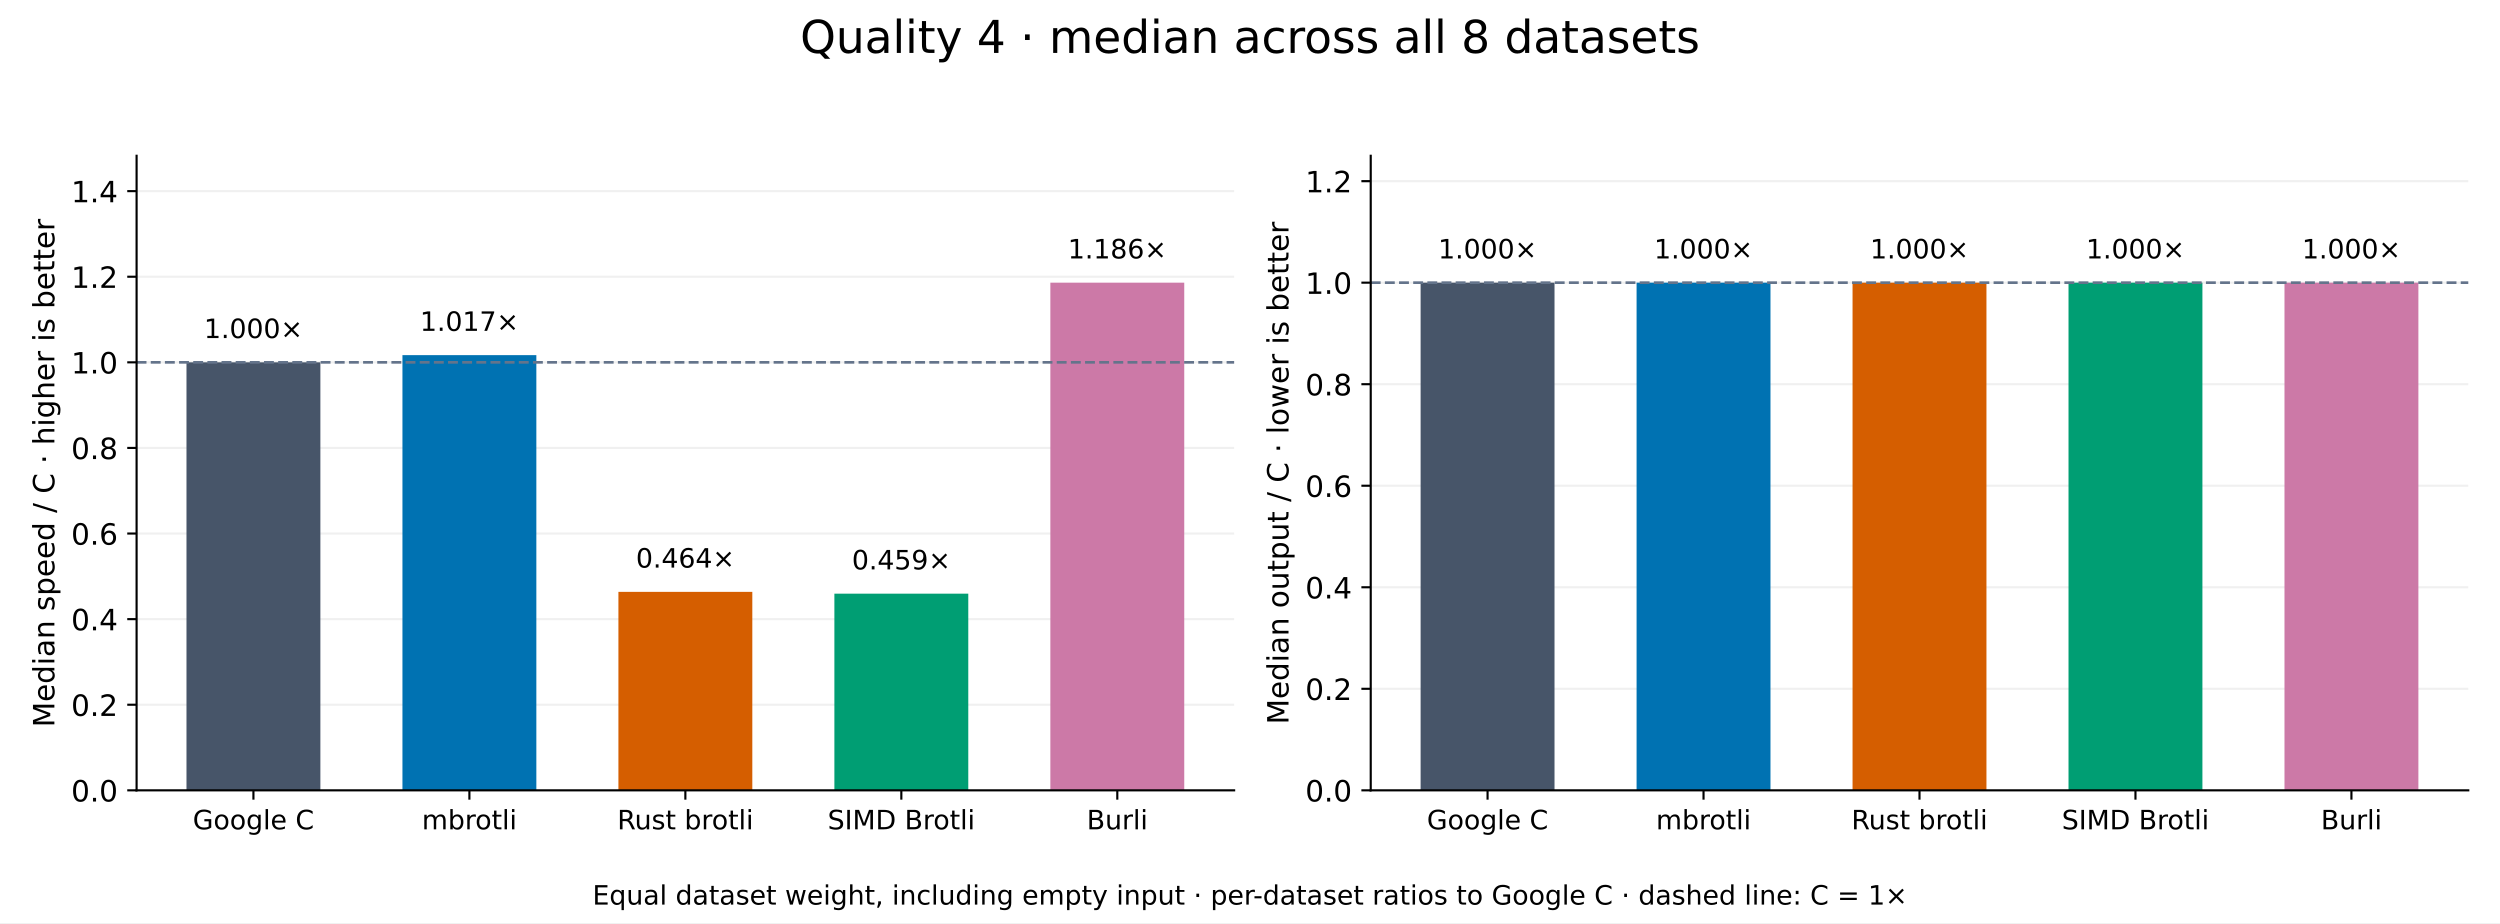
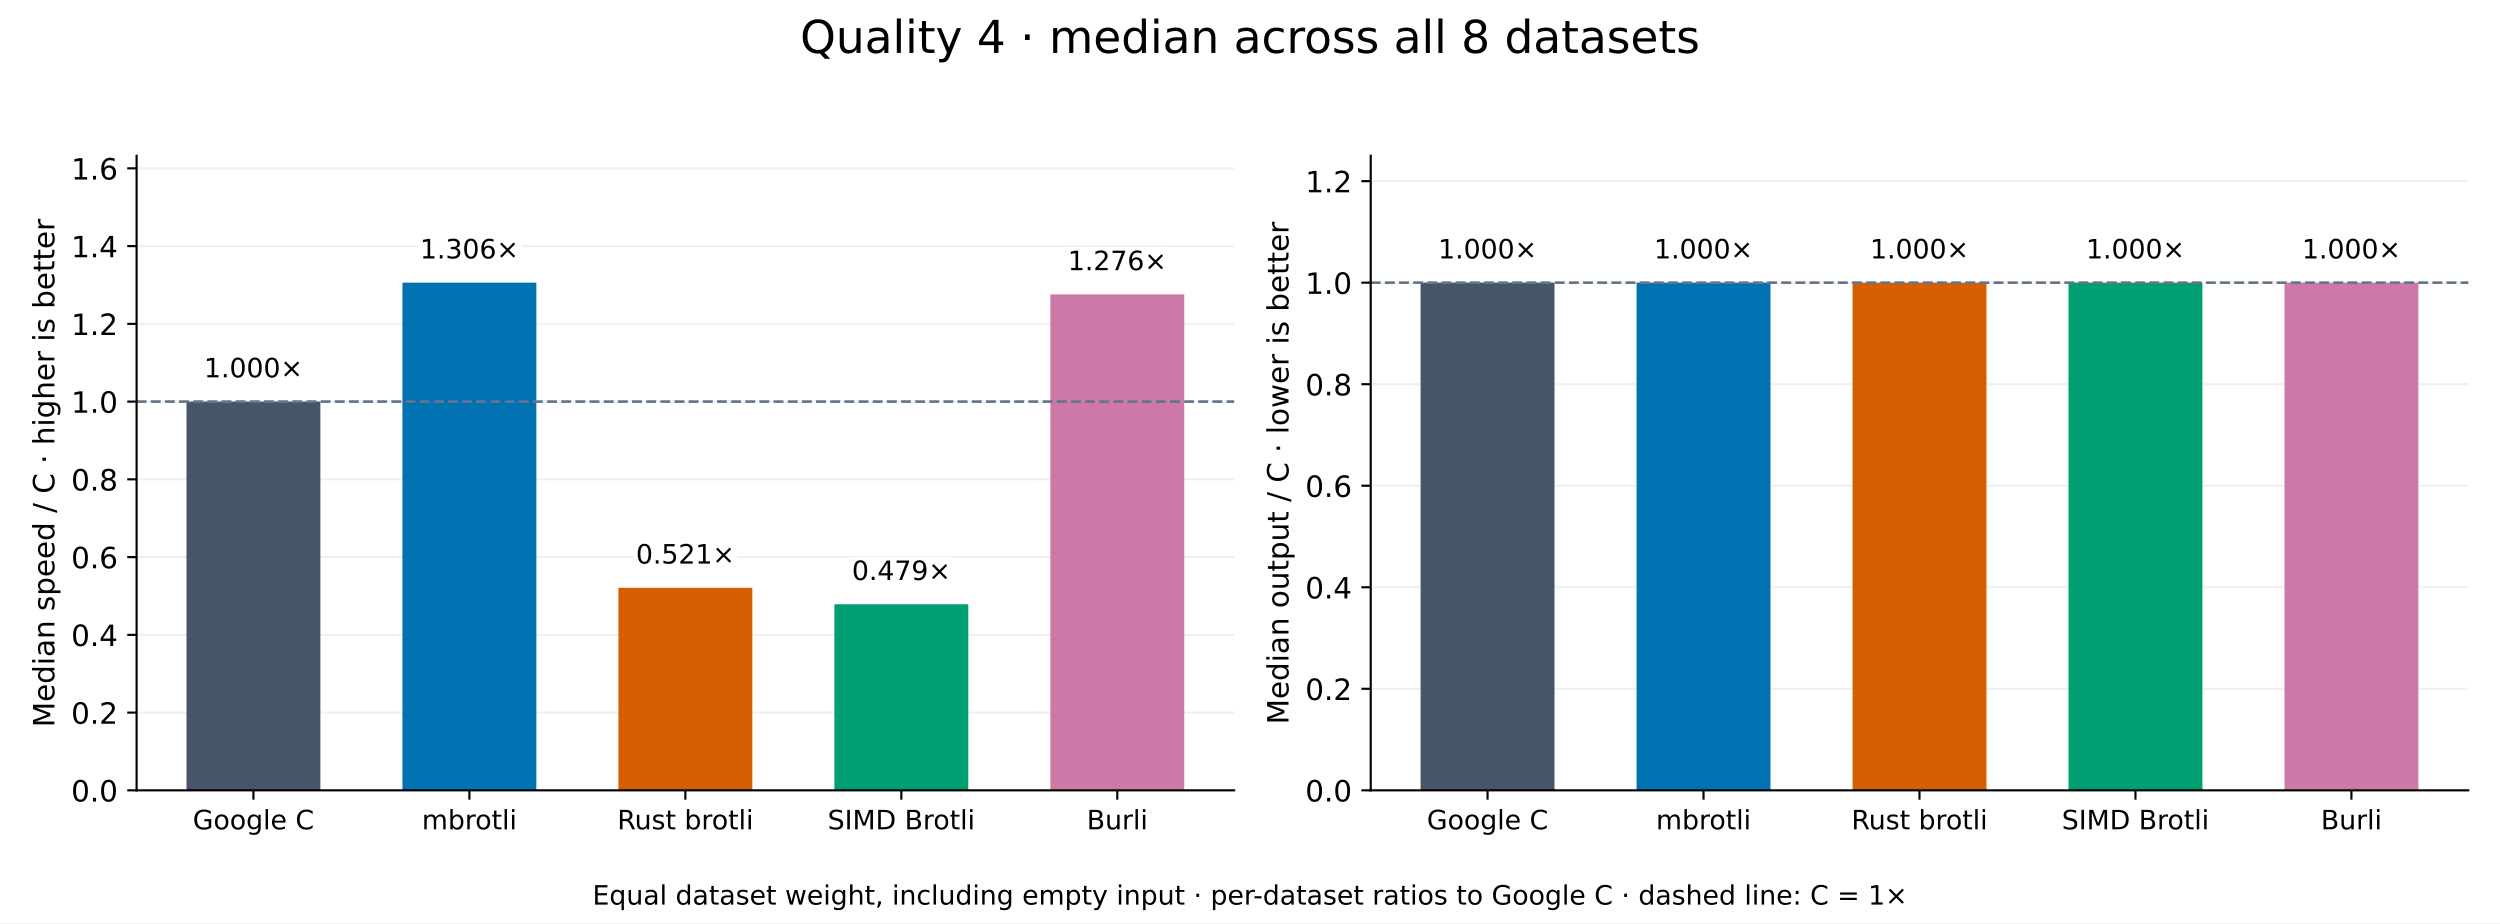
<svg xmlns="http://www.w3.org/2000/svg" xmlns:xlink="http://www.w3.org/1999/xlink" width="936pt" height="345.6pt" viewBox="0 0 936 345.6" version="1.1">
  <defs>
    <style type="text/css">*{stroke-linejoin: round; stroke-linecap: butt}</style>
  </defs>
  <g id="figure_1">
    <g id="patch_1">
      <path d="M 0 345.6 L 936 345.6 L 936 0 L 0 0 z " style="fill: #ffffff" />
    </g>
    <g id="axes_1">
      <g id="patch_2">
        <path d="M 51.14 295.904 L 462.06 295.904 L 462.06 58.32 L 51.14 58.32 z " style="fill: #ffffff" />
      </g>
      <g id="matplotlib.axis_1">
        <g id="xtick_1">
          <g id="line2d_1">
            <defs>
              <path id="m98f23d96c9" d="M 0 0 L 0 3.5 " style="stroke: #000000; stroke-width: 0.8" />
            </defs>
            <g>
              <use xlink:href="#m98f23d96c9" x="94.884" y="295.904" style="stroke: #000000; stroke-width: 0.8" />
            </g>
          </g>
          <g id="text_1">
            <text style="font-size: 10px; font-family: 'DejaVu Sans', 'Bitstream Vera Sans', 'Computer Modern Sans Serif', 'Lucida Grande', 'Verdana', 'Geneva', 'Lucid', 'Arial', 'Helvetica', 'Avant Garde', sans-serif; text-anchor: middle" x="94.884" y="310.502" transform="rotate(-0 94.88414 310.5024)">Google C</text>
          </g>
        </g>
        <g id="xtick_2">
          <g id="line2d_2">
            <g>
              <use xlink:href="#m98f23d96c9" x="175.742" y="295.904" style="stroke: #000000; stroke-width: 0.8" />
            </g>
          </g>
          <g id="text_2">
            <text style="font-size: 10px; font-family: 'DejaVu Sans', 'Bitstream Vera Sans', 'Computer Modern Sans Serif', 'Lucida Grande', 'Verdana', 'Geneva', 'Lucid', 'Arial', 'Helvetica', 'Avant Garde', sans-serif; text-anchor: middle" x="175.742" y="310.502" transform="rotate(-0 175.7421 310.5024)">mbrotli</text>
          </g>
        </g>
        <g id="xtick_3">
          <g id="line2d_3">
            <g>
              <use xlink:href="#m98f23d96c9" x="256.6" y="295.904" style="stroke: #000000; stroke-width: 0.8" />
            </g>
          </g>
          <g id="text_3">
            <text style="font-size: 10px; font-family: 'DejaVu Sans', 'Bitstream Vera Sans', 'Computer Modern Sans Serif', 'Lucida Grande', 'Verdana', 'Geneva', 'Lucid', 'Arial', 'Helvetica', 'Avant Garde', sans-serif; text-anchor: middle" x="256.6" y="310.502" transform="rotate(-0 256.6 310.5024)">Rust brotli</text>
          </g>
        </g>
        <g id="xtick_4">
          <g id="line2d_4">
            <g>
              <use xlink:href="#m98f23d96c9" x="337.458" y="295.904" style="stroke: #000000; stroke-width: 0.8" />
            </g>
          </g>
          <g id="text_4">
            <text style="font-size: 10px; font-family: 'DejaVu Sans', 'Bitstream Vera Sans', 'Computer Modern Sans Serif', 'Lucida Grande', 'Verdana', 'Geneva', 'Lucid', 'Arial', 'Helvetica', 'Avant Garde', sans-serif; text-anchor: middle" x="337.458" y="310.502" transform="rotate(-0 337.4579 310.5024)">SIMD Brotli</text>
          </g>
        </g>
        <g id="xtick_5">
          <g id="line2d_5">
            <g>
              <use xlink:href="#m98f23d96c9" x="418.316" y="295.904" style="stroke: #000000; stroke-width: 0.8" />
            </g>
          </g>
          <g id="text_5">
            <text style="font-size: 10px; font-family: 'DejaVu Sans', 'Bitstream Vera Sans', 'Computer Modern Sans Serif', 'Lucida Grande', 'Verdana', 'Geneva', 'Lucid', 'Arial', 'Helvetica', 'Avant Garde', sans-serif; text-anchor: middle" x="418.316" y="310.502" transform="rotate(-0 418.3159 310.5024)">Burli</text>
          </g>
        </g>
      </g>
      <g id="matplotlib.axis_2">
        <g id="ytick_1">
          <g id="line2d_6">
            <path d="M 51.14 295.904 L 462.06 295.904 " clip-path="url(#p202fe9cc14)" style="fill: none; stroke: #b0b0b0; stroke-opacity: 0.18; stroke-width: 0.8; stroke-linecap: square" />
          </g>
          <g id="line2d_7">
            <defs>
              <path id="m8744dde736" d="M 0 0 L -3.5 0 " style="stroke: #000000; stroke-width: 0.8" />
            </defs>
            <g>
              <use xlink:href="#m8744dde736" x="51.14" y="295.904" style="stroke: #000000; stroke-width: 0.8" />
            </g>
          </g>
          <g id="text_6">
            <text style="font-size: 11px; font-family: 'DejaVu Sans', 'Bitstream Vera Sans', 'Computer Modern Sans Serif', 'Lucida Grande', 'Verdana', 'Geneva', 'Lucid', 'Arial', 'Helvetica', 'Avant Garde', sans-serif; text-anchor: end" x="44.14" y="300.083" transform="rotate(-0 44.14 300.0831)">0.0</text>
          </g>
        </g>
        <g id="ytick_2">
          <g id="line2d_8">
-             <path d="M 51.14 263.855 L 462.06 263.855 " clip-path="url(#p202fe9cc14)" style="fill: none; stroke: #b0b0b0; stroke-opacity: 0.18; stroke-width: 0.8; stroke-linecap: square" />
+             <path d="M 51.14 266.795 L 462.06 266.795 " clip-path="url(#p202fe9cc14)" style="fill: none; stroke: #b0b0b0; stroke-opacity: 0.18; stroke-width: 0.8; stroke-linecap: square" />
          </g>
          <g id="line2d_9">
            <g>
-               <use xlink:href="#m8744dde736" x="51.14" y="263.855" style="stroke: #000000; stroke-width: 0.8" />
+               <use xlink:href="#m8744dde736" x="51.14" y="266.795" style="stroke: #000000; stroke-width: 0.8" />
            </g>
          </g>
          <g id="text_7">
-             <text style="font-size: 11px; font-family: 'DejaVu Sans', 'Bitstream Vera Sans', 'Computer Modern Sans Serif', 'Lucida Grande', 'Verdana', 'Geneva', 'Lucid', 'Arial', 'Helvetica', 'Avant Garde', sans-serif; text-anchor: end" x="44.14" y="268.034" transform="rotate(-0 44.14 268.0338)">0.2</text>
+             <text style="font-size: 11px; font-family: 'DejaVu Sans', 'Bitstream Vera Sans', 'Computer Modern Sans Serif', 'Lucida Grande', 'Verdana', 'Geneva', 'Lucid', 'Arial', 'Helvetica', 'Avant Garde', sans-serif; text-anchor: end" x="44.14" y="270.974" transform="rotate(-0 44.14 270.974)">0.2</text>
          </g>
        </g>
        <g id="ytick_3">
          <g id="line2d_10">
-             <path d="M 51.14 231.805 L 462.06 231.805 " clip-path="url(#p202fe9cc14)" style="fill: none; stroke: #b0b0b0; stroke-opacity: 0.18; stroke-width: 0.8; stroke-linecap: square" />
+             <path d="M 51.14 237.686 L 462.06 237.686 " clip-path="url(#p202fe9cc14)" style="fill: none; stroke: #b0b0b0; stroke-opacity: 0.18; stroke-width: 0.8; stroke-linecap: square" />
          </g>
          <g id="line2d_11">
            <g>
-               <use xlink:href="#m8744dde736" x="51.14" y="231.805" style="stroke: #000000; stroke-width: 0.8" />
+               <use xlink:href="#m8744dde736" x="51.14" y="237.686" style="stroke: #000000; stroke-width: 0.8" />
            </g>
          </g>
          <g id="text_8">
-             <text style="font-size: 11px; font-family: 'DejaVu Sans', 'Bitstream Vera Sans', 'Computer Modern Sans Serif', 'Lucida Grande', 'Verdana', 'Geneva', 'Lucid', 'Arial', 'Helvetica', 'Avant Garde', sans-serif; text-anchor: end" x="44.14" y="235.984" transform="rotate(-0 44.14 235.9844)">0.4</text>
+             <text style="font-size: 11px; font-family: 'DejaVu Sans', 'Bitstream Vera Sans', 'Computer Modern Sans Serif', 'Lucida Grande', 'Verdana', 'Geneva', 'Lucid', 'Arial', 'Helvetica', 'Avant Garde', sans-serif; text-anchor: end" x="44.14" y="241.865" transform="rotate(-0 44.14 241.8649)">0.4</text>
          </g>
        </g>
        <g id="ytick_4">
          <g id="line2d_12">
-             <path d="M 51.14 199.756 L 462.06 199.756 " clip-path="url(#p202fe9cc14)" style="fill: none; stroke: #b0b0b0; stroke-opacity: 0.18; stroke-width: 0.8; stroke-linecap: square" />
+             <path d="M 51.14 208.577 L 462.06 208.577 " clip-path="url(#p202fe9cc14)" style="fill: none; stroke: #b0b0b0; stroke-opacity: 0.18; stroke-width: 0.8; stroke-linecap: square" />
          </g>
          <g id="line2d_13">
            <g>
-               <use xlink:href="#m8744dde736" x="51.14" y="199.756" style="stroke: #000000; stroke-width: 0.8" />
+               <use xlink:href="#m8744dde736" x="51.14" y="208.577" style="stroke: #000000; stroke-width: 0.8" />
            </g>
          </g>
          <g id="text_9">
-             <text style="font-size: 11px; font-family: 'DejaVu Sans', 'Bitstream Vera Sans', 'Computer Modern Sans Serif', 'Lucida Grande', 'Verdana', 'Geneva', 'Lucid', 'Arial', 'Helvetica', 'Avant Garde', sans-serif; text-anchor: end" x="44.14" y="203.935" transform="rotate(-0 44.14 203.935)">0.6</text>
+             <text style="font-size: 11px; font-family: 'DejaVu Sans', 'Bitstream Vera Sans', 'Computer Modern Sans Serif', 'Lucida Grande', 'Verdana', 'Geneva', 'Lucid', 'Arial', 'Helvetica', 'Avant Garde', sans-serif; text-anchor: end" x="44.14" y="212.756" transform="rotate(-0 44.14 212.7557)">0.6</text>
          </g>
        </g>
        <g id="ytick_5">
          <g id="line2d_14">
-             <path d="M 51.14 167.706 L 462.06 167.706 " clip-path="url(#p202fe9cc14)" style="fill: none; stroke: #b0b0b0; stroke-opacity: 0.18; stroke-width: 0.8; stroke-linecap: square" />
+             <path d="M 51.14 179.467 L 462.06 179.467 " clip-path="url(#p202fe9cc14)" style="fill: none; stroke: #b0b0b0; stroke-opacity: 0.18; stroke-width: 0.8; stroke-linecap: square" />
          </g>
          <g id="line2d_15">
            <g>
-               <use xlink:href="#m8744dde736" x="51.14" y="167.706" style="stroke: #000000; stroke-width: 0.8" />
+               <use xlink:href="#m8744dde736" x="51.14" y="179.467" style="stroke: #000000; stroke-width: 0.8" />
            </g>
          </g>
          <g id="text_10">
-             <text style="font-size: 11px; font-family: 'DejaVu Sans', 'Bitstream Vera Sans', 'Computer Modern Sans Serif', 'Lucida Grande', 'Verdana', 'Geneva', 'Lucid', 'Arial', 'Helvetica', 'Avant Garde', sans-serif; text-anchor: end" x="44.14" y="171.886" transform="rotate(-0 44.14 171.8856)">0.8</text>
+             <text style="font-size: 11px; font-family: 'DejaVu Sans', 'Bitstream Vera Sans', 'Computer Modern Sans Serif', 'Lucida Grande', 'Verdana', 'Geneva', 'Lucid', 'Arial', 'Helvetica', 'Avant Garde', sans-serif; text-anchor: end" x="44.14" y="183.647" transform="rotate(-0 44.14 183.6466)">0.8</text>
          </g>
        </g>
        <g id="ytick_6">
          <g id="line2d_16">
-             <path d="M 51.14 135.657 L 462.06 135.657 " clip-path="url(#p202fe9cc14)" style="fill: none; stroke: #b0b0b0; stroke-opacity: 0.18; stroke-width: 0.8; stroke-linecap: square" />
+             <path d="M 51.14 150.358 L 462.06 150.358 " clip-path="url(#p202fe9cc14)" style="fill: none; stroke: #b0b0b0; stroke-opacity: 0.18; stroke-width: 0.8; stroke-linecap: square" />
          </g>
          <g id="line2d_17">
            <g>
-               <use xlink:href="#m8744dde736" x="51.14" y="135.657" style="stroke: #000000; stroke-width: 0.8" />
+               <use xlink:href="#m8744dde736" x="51.14" y="150.358" style="stroke: #000000; stroke-width: 0.8" />
            </g>
          </g>
          <g id="text_11">
-             <text style="font-size: 11px; font-family: 'DejaVu Sans', 'Bitstream Vera Sans', 'Computer Modern Sans Serif', 'Lucida Grande', 'Verdana', 'Geneva', 'Lucid', 'Arial', 'Helvetica', 'Avant Garde', sans-serif; text-anchor: end" x="44.14" y="139.836" transform="rotate(-0 44.14 139.8363)">1.0</text>
+             <text style="font-size: 11px; font-family: 'DejaVu Sans', 'Bitstream Vera Sans', 'Computer Modern Sans Serif', 'Lucida Grande', 'Verdana', 'Geneva', 'Lucid', 'Arial', 'Helvetica', 'Avant Garde', sans-serif; text-anchor: end" x="44.14" y="154.537" transform="rotate(-0 44.14 154.5374)">1.0</text>
          </g>
        </g>
        <g id="ytick_7">
          <g id="line2d_18">
-             <path d="M 51.14 103.608 L 462.06 103.608 " clip-path="url(#p202fe9cc14)" style="fill: none; stroke: #b0b0b0; stroke-opacity: 0.18; stroke-width: 0.8; stroke-linecap: square" />
+             <path d="M 51.14 121.249 L 462.06 121.249 " clip-path="url(#p202fe9cc14)" style="fill: none; stroke: #b0b0b0; stroke-opacity: 0.18; stroke-width: 0.8; stroke-linecap: square" />
          </g>
          <g id="line2d_19">
            <g>
-               <use xlink:href="#m8744dde736" x="51.14" y="103.608" style="stroke: #000000; stroke-width: 0.8" />
+               <use xlink:href="#m8744dde736" x="51.14" y="121.249" style="stroke: #000000; stroke-width: 0.8" />
            </g>
          </g>
          <g id="text_12">
-             <text style="font-size: 11px; font-family: 'DejaVu Sans', 'Bitstream Vera Sans', 'Computer Modern Sans Serif', 'Lucida Grande', 'Verdana', 'Geneva', 'Lucid', 'Arial', 'Helvetica', 'Avant Garde', sans-serif; text-anchor: end" x="44.14" y="107.787" transform="rotate(-0 44.14 107.7869)">1.2</text>
+             <text style="font-size: 11px; font-family: 'DejaVu Sans', 'Bitstream Vera Sans', 'Computer Modern Sans Serif', 'Lucida Grande', 'Verdana', 'Geneva', 'Lucid', 'Arial', 'Helvetica', 'Avant Garde', sans-serif; text-anchor: end" x="44.14" y="125.428" transform="rotate(-0 44.14 125.4283)">1.2</text>
          </g>
        </g>
        <g id="ytick_8">
          <g id="line2d_20">
-             <path d="M 51.14 71.558 L 462.06 71.558 " clip-path="url(#p202fe9cc14)" style="fill: none; stroke: #b0b0b0; stroke-opacity: 0.18; stroke-width: 0.8; stroke-linecap: square" />
+             <path d="M 51.14 92.14 L 462.06 92.14 " clip-path="url(#p202fe9cc14)" style="fill: none; stroke: #b0b0b0; stroke-opacity: 0.18; stroke-width: 0.8; stroke-linecap: square" />
          </g>
          <g id="line2d_21">
            <g>
-               <use xlink:href="#m8744dde736" x="51.14" y="71.558" style="stroke: #000000; stroke-width: 0.8" />
+               <use xlink:href="#m8744dde736" x="51.14" y="92.14" style="stroke: #000000; stroke-width: 0.8" />
            </g>
          </g>
          <g id="text_13">
-             <text style="font-size: 11px; font-family: 'DejaVu Sans', 'Bitstream Vera Sans', 'Computer Modern Sans Serif', 'Lucida Grande', 'Verdana', 'Geneva', 'Lucid', 'Arial', 'Helvetica', 'Avant Garde', sans-serif; text-anchor: end" x="44.14" y="75.737" transform="rotate(-0 44.14 75.7375)">1.4</text>
-           </g>
-         </g>
-         <g id="text_14">
+             <text style="font-size: 11px; font-family: 'DejaVu Sans', 'Bitstream Vera Sans', 'Computer Modern Sans Serif', 'Lucida Grande', 'Verdana', 'Geneva', 'Lucid', 'Arial', 'Helvetica', 'Avant Garde', sans-serif; text-anchor: end" x="44.14" y="96.319" transform="rotate(-0 44.14 96.31913)">1.4</text>
+           </g>
+         </g>
+         <g id="ytick_9">
+           <g id="line2d_22">
+             <path d="M 51.14 63.031 L 462.06 63.031 " clip-path="url(#p202fe9cc14)" style="fill: none; stroke: #b0b0b0; stroke-opacity: 0.18; stroke-width: 0.8; stroke-linecap: square" />
+           </g>
+           <g id="line2d_23">
+             <g>
+               <use xlink:href="#m8744dde736" x="51.14" y="63.031" style="stroke: #000000; stroke-width: 0.8" />
+             </g>
+           </g>
+           <g id="text_14">
+             <text style="font-size: 11px; font-family: 'DejaVu Sans', 'Bitstream Vera Sans', 'Computer Modern Sans Serif', 'Lucida Grande', 'Verdana', 'Geneva', 'Lucid', 'Arial', 'Helvetica', 'Avant Garde', sans-serif; text-anchor: end" x="44.14" y="67.21" transform="rotate(-0 44.14 67.20999)">1.6</text>
+           </g>
+         </g>
+         <g id="text_15">
          <text style="font-size: 11px; font-family: 'DejaVu Sans', 'Bitstream Vera Sans', 'Computer Modern Sans Serif', 'Lucida Grande', 'Verdana', 'Geneva', 'Lucid', 'Arial', 'Helvetica', 'Avant Garde', sans-serif; text-anchor: middle" x="20.359" y="177.112" transform="rotate(-90 20.35891 177.112)">Median speed / C · higher is better</text>
        </g>
      </g>
      <g id="patch_3">
-         <path d="M 69.818 295.904 L 119.95 295.904 L 119.95 135.657 L 69.818 135.657 z " clip-path="url(#p202fe9cc14)" style="fill: #475569" />
+         <path d="M 69.818 295.904 L 119.95 295.904 L 119.95 150.358 L 69.818 150.358 z " clip-path="url(#p202fe9cc14)" style="fill: #475569" />
      </g>
      <g id="patch_4">
-         <path d="M 150.676 295.904 L 200.808 295.904 L 200.808 132.966 L 150.676 132.966 z " clip-path="url(#p202fe9cc14)" style="fill: #0072b2" />
+         <path d="M 150.676 295.904 L 200.808 295.904 L 200.808 105.837 L 150.676 105.837 z " clip-path="url(#p202fe9cc14)" style="fill: #0072b2" />
      </g>
      <g id="patch_5">
-         <path d="M 231.534 295.904 L 281.666 295.904 L 281.666 221.596 L 231.534 221.596 z " clip-path="url(#p202fe9cc14)" style="fill: #d55e00" />
+         <path d="M 231.534 295.904 L 281.666 295.904 L 281.666 220.081 L 231.534 220.081 z " clip-path="url(#p202fe9cc14)" style="fill: #d55e00" />
      </g>
      <g id="patch_6">
-         <path d="M 312.392 295.904 L 362.524 295.904 L 362.524 222.274 L 312.392 222.274 z " clip-path="url(#p202fe9cc14)" style="fill: #009e73" />
+         <path d="M 312.392 295.904 L 362.524 295.904 L 362.524 226.243 L 312.392 226.243 z " clip-path="url(#p202fe9cc14)" style="fill: #009e73" />
      </g>
      <g id="patch_7">
-         <path d="M 393.25 295.904 L 443.382 295.904 L 443.382 105.837 L 393.25 105.837 z " clip-path="url(#p202fe9cc14)" style="fill: #cc79a7" />
-       </g>
-       <g id="line2d_22">
-         <path d="M 51.14 135.657 L 462.06 135.657 " clip-path="url(#p202fe9cc14)" style="fill: none; stroke-dasharray: 3.7,1.6; stroke-dashoffset: 0; stroke: #64748b" />
+         <path d="M 393.25 295.904 L 443.382 295.904 L 443.382 110.232 L 393.25 110.232 z " clip-path="url(#p202fe9cc14)" style="fill: #cc79a7" />
+       </g>
+       <g id="line2d_24">
+         <path d="M 51.14 150.358 L 462.06 150.358 " clip-path="url(#p202fe9cc14)" style="fill: none; stroke-dasharray: 3.7,1.6; stroke-dashoffset: 0; stroke: #64748b" />
      </g>
      <g id="patch_8">
        <path d="M 51.14 295.904 L 51.14 58.32 " style="fill: none; stroke: #000000; stroke-width: 0.8; stroke-linejoin: miter; stroke-linecap: square" />
      </g>
      <g id="patch_9">
        <path d="M 51.14 295.904 L 462.06 295.904 " style="fill: none; stroke: #000000; stroke-width: 0.8; stroke-linejoin: miter; stroke-linecap: square" />
      </g>
-       <g id="text_15">
+       <g id="text_16">
        <g id="patch_10">
-           <path d="M 75.38 129.657 L 114.388 129.657 L 114.388 117.979 L 75.38 117.979 z " style="fill: #ffffff; opacity: 0.9" />
-         </g>
-         <text style="font-size: 10px; font-family: 'DejaVu Sans', 'Bitstream Vera Sans', 'Computer Modern Sans Serif', 'Lucida Grande', 'Verdana', 'Geneva', 'Lucid', 'Arial', 'Helvetica', 'Avant Garde', sans-serif; text-anchor: middle" x="94.884" y="126.577" transform="rotate(-0 94.88414 126.5774)">1.000×</text>
-       </g>
-       <g id="text_16">
+           <path d="M 75.38 144.358 L 114.388 144.358 L 114.388 132.68 L 75.38 132.68 z " style="fill: #ffffff; opacity: 0.9" />
+         </g>
+         <text style="font-size: 10px; font-family: 'DejaVu Sans', 'Bitstream Vera Sans', 'Computer Modern Sans Serif', 'Lucida Grande', 'Verdana', 'Geneva', 'Lucid', 'Arial', 'Helvetica', 'Avant Garde', sans-serif; text-anchor: middle" x="94.884" y="141.279" transform="rotate(-0 94.88414 141.2786)">1.000×</text>
+       </g>
+       <g id="text_17">
        <g id="patch_11">
-           <path d="M 156.238 126.966 L 195.246 126.966 L 195.246 115.287 L 156.238 115.287 z " style="fill: #ffffff; opacity: 0.9" />
-         </g>
-         <text style="font-size: 10px; font-family: 'DejaVu Sans', 'Bitstream Vera Sans', 'Computer Modern Sans Serif', 'Lucida Grande', 'Verdana', 'Geneva', 'Lucid', 'Arial', 'Helvetica', 'Avant Garde', sans-serif; text-anchor: middle" x="175.742" y="123.886" transform="rotate(-0 175.7421 123.8859)">1.017×</text>
-       </g>
-       <g id="text_17">
+           <path d="M 156.238 99.837 L 195.246 99.837 L 195.246 88.159 L 156.238 88.159 z " style="fill: #ffffff; opacity: 0.9" />
+         </g>
+         <text style="font-size: 10px; font-family: 'DejaVu Sans', 'Bitstream Vera Sans', 'Computer Modern Sans Serif', 'Lucida Grande', 'Verdana', 'Geneva', 'Lucid', 'Arial', 'Helvetica', 'Avant Garde', sans-serif; text-anchor: middle" x="175.742" y="96.757" transform="rotate(-0 175.7421 96.75711)">1.306×</text>
+       </g>
+       <g id="text_18">
        <g id="patch_12">
-           <path d="M 237.096 215.596 L 276.104 215.596 L 276.104 203.917 L 237.096 203.917 z " style="fill: #ffffff; opacity: 0.9" />
-         </g>
-         <text style="font-size: 10px; font-family: 'DejaVu Sans', 'Bitstream Vera Sans', 'Computer Modern Sans Serif', 'Lucida Grande', 'Verdana', 'Geneva', 'Lucid', 'Arial', 'Helvetica', 'Avant Garde', sans-serif; text-anchor: middle" x="256.6" y="212.516" transform="rotate(-0 256.6 212.5158)">0.464×</text>
-       </g>
-       <g id="text_18">
+           <path d="M 237.096 214.081 L 276.104 214.081 L 276.104 202.402 L 237.096 202.402 z " style="fill: #ffffff; opacity: 0.9" />
+         </g>
+         <text style="font-size: 10px; font-family: 'DejaVu Sans', 'Bitstream Vera Sans', 'Computer Modern Sans Serif', 'Lucida Grande', 'Verdana', 'Geneva', 'Lucid', 'Arial', 'Helvetica', 'Avant Garde', sans-serif; text-anchor: middle" x="256.6" y="211.001" transform="rotate(-0 256.6 211.0008)">0.521×</text>
+       </g>
+       <g id="text_19">
        <g id="patch_13">
-           <path d="M 317.954 216.274 L 356.962 216.274 L 356.962 204.596 L 317.954 204.596 z " style="fill: #ffffff; opacity: 0.9" />
-         </g>
-         <text style="font-size: 10px; font-family: 'DejaVu Sans', 'Bitstream Vera Sans', 'Computer Modern Sans Serif', 'Lucida Grande', 'Verdana', 'Geneva', 'Lucid', 'Arial', 'Helvetica', 'Avant Garde', sans-serif; text-anchor: middle" x="337.458" y="213.194" transform="rotate(-0 337.4579 213.1942)">0.459×</text>
-       </g>
-       <g id="text_19">
+           <path d="M 317.954 220.243 L 356.962 220.243 L 356.962 208.565 L 317.954 208.565 z " style="fill: #ffffff; opacity: 0.9" />
+         </g>
+         <text style="font-size: 10px; font-family: 'DejaVu Sans', 'Bitstream Vera Sans', 'Computer Modern Sans Serif', 'Lucida Grande', 'Verdana', 'Geneva', 'Lucid', 'Arial', 'Helvetica', 'Avant Garde', sans-serif; text-anchor: middle" x="337.458" y="217.163" transform="rotate(-0 337.4579 217.163)">0.479×</text>
+       </g>
+       <g id="text_20">
        <g id="patch_14">
-           <path d="M 398.812 99.837 L 437.82 99.837 L 437.82 88.159 L 398.812 88.159 z " style="fill: #ffffff; opacity: 0.9" />
-         </g>
-         <text style="font-size: 10px; font-family: 'DejaVu Sans', 'Bitstream Vera Sans', 'Computer Modern Sans Serif', 'Lucida Grande', 'Verdana', 'Geneva', 'Lucid', 'Arial', 'Helvetica', 'Avant Garde', sans-serif; text-anchor: middle" x="418.316" y="96.757" transform="rotate(-0 418.3159 96.75711)">1.186×</text>
+           <path d="M 398.812 104.232 L 437.82 104.232 L 437.82 92.554 L 398.812 92.554 z " style="fill: #ffffff; opacity: 0.9" />
+         </g>
+         <text style="font-size: 10px; font-family: 'DejaVu Sans', 'Bitstream Vera Sans', 'Computer Modern Sans Serif', 'Lucida Grande', 'Verdana', 'Geneva', 'Lucid', 'Arial', 'Helvetica', 'Avant Garde', sans-serif; text-anchor: middle" x="418.316" y="101.152" transform="rotate(-0 418.3159 101.152)">1.276×</text>
      </g>
    </g>
    <g id="axes_2">
      <g id="patch_15">
        <path d="M 513.2 295.904 L 924.12 295.904 L 924.12 58.32 L 513.2 58.32 z " style="fill: #ffffff" />
      </g>
      <g id="matplotlib.axis_3">
        <g id="xtick_6">
-           <g id="line2d_23">
+           <g id="line2d_25">
            <g>
              <use xlink:href="#m98f23d96c9" x="556.944" y="295.904" style="stroke: #000000; stroke-width: 0.8" />
            </g>
          </g>
-           <g id="text_20">
+           <g id="text_21">
            <text style="font-size: 10px; font-family: 'DejaVu Sans', 'Bitstream Vera Sans', 'Computer Modern Sans Serif', 'Lucida Grande', 'Verdana', 'Geneva', 'Lucid', 'Arial', 'Helvetica', 'Avant Garde', sans-serif; text-anchor: middle" x="556.944" y="310.502" transform="rotate(-0 556.9441 310.5024)">Google C</text>
          </g>
        </g>
        <g id="xtick_7">
-           <g id="line2d_24">
+           <g id="line2d_26">
            <g>
              <use xlink:href="#m98f23d96c9" x="637.802" y="295.904" style="stroke: #000000; stroke-width: 0.8" />
            </g>
          </g>
-           <g id="text_21">
+           <g id="text_22">
            <text style="font-size: 10px; font-family: 'DejaVu Sans', 'Bitstream Vera Sans', 'Computer Modern Sans Serif', 'Lucida Grande', 'Verdana', 'Geneva', 'Lucid', 'Arial', 'Helvetica', 'Avant Garde', sans-serif; text-anchor: middle" x="637.802" y="310.502" transform="rotate(-0 637.8021 310.5024)">mbrotli</text>
          </g>
        </g>
        <g id="xtick_8">
-           <g id="line2d_25">
+           <g id="line2d_27">
            <g>
              <use xlink:href="#m98f23d96c9" x="718.66" y="295.904" style="stroke: #000000; stroke-width: 0.8" />
            </g>
          </g>
-           <g id="text_22">
+           <g id="text_23">
            <text style="font-size: 10px; font-family: 'DejaVu Sans', 'Bitstream Vera Sans', 'Computer Modern Sans Serif', 'Lucida Grande', 'Verdana', 'Geneva', 'Lucid', 'Arial', 'Helvetica', 'Avant Garde', sans-serif; text-anchor: middle" x="718.66" y="310.502" transform="rotate(-0 718.66 310.5024)">Rust brotli</text>
          </g>
        </g>
        <g id="xtick_9">
-           <g id="line2d_26">
+           <g id="line2d_28">
            <g>
              <use xlink:href="#m98f23d96c9" x="799.518" y="295.904" style="stroke: #000000; stroke-width: 0.8" />
            </g>
          </g>
-           <g id="text_23">
+           <g id="text_24">
            <text style="font-size: 10px; font-family: 'DejaVu Sans', 'Bitstream Vera Sans', 'Computer Modern Sans Serif', 'Lucida Grande', 'Verdana', 'Geneva', 'Lucid', 'Arial', 'Helvetica', 'Avant Garde', sans-serif; text-anchor: middle" x="799.518" y="310.502" transform="rotate(-0 799.5179 310.5024)">SIMD Brotli</text>
          </g>
        </g>
        <g id="xtick_10">
-           <g id="line2d_27">
+           <g id="line2d_29">
            <g>
              <use xlink:href="#m98f23d96c9" x="880.376" y="295.904" style="stroke: #000000; stroke-width: 0.8" />
            </g>
          </g>
-           <g id="text_24">
+           <g id="text_25">
            <text style="font-size: 10px; font-family: 'DejaVu Sans', 'Bitstream Vera Sans', 'Computer Modern Sans Serif', 'Lucida Grande', 'Verdana', 'Geneva', 'Lucid', 'Arial', 'Helvetica', 'Avant Garde', sans-serif; text-anchor: middle" x="880.376" y="310.502" transform="rotate(-0 880.3759 310.5024)">Burli</text>
          </g>
        </g>
      </g>
      <g id="matplotlib.axis_4">
-         <g id="ytick_9">
-           <g id="line2d_28">
-             <path d="M 513.2 295.904 L 924.12 295.904 " clip-path="url(#p915fbcf54a)" style="fill: none; stroke: #b0b0b0; stroke-opacity: 0.18; stroke-width: 0.8; stroke-linecap: square" />
-           </g>
-           <g id="line2d_29">
-             <g>
-               <use xlink:href="#m8744dde736" x="513.2" y="295.904" style="stroke: #000000; stroke-width: 0.8" />
-             </g>
-           </g>
-           <g id="text_25">
-             <text style="font-size: 11px; font-family: 'DejaVu Sans', 'Bitstream Vera Sans', 'Computer Modern Sans Serif', 'Lucida Grande', 'Verdana', 'Geneva', 'Lucid', 'Arial', 'Helvetica', 'Avant Garde', sans-serif; text-anchor: end" x="506.2" y="300.083" transform="rotate(-0 506.2 300.0831)">0.0</text>
-           </g>
-         </g>
        <g id="ytick_10">
          <g id="line2d_30">
-             <path d="M 513.2 257.891 L 924.12 257.891 " clip-path="url(#p915fbcf54a)" style="fill: none; stroke: #b0b0b0; stroke-opacity: 0.18; stroke-width: 0.8; stroke-linecap: square" />
+             <path d="M 513.2 295.904 L 924.12 295.904 " clip-path="url(#p915fbcf54a)" style="fill: none; stroke: #b0b0b0; stroke-opacity: 0.18; stroke-width: 0.8; stroke-linecap: square" />
          </g>
          <g id="line2d_31">
            <g>
-               <use xlink:href="#m8744dde736" x="513.2" y="257.891" style="stroke: #000000; stroke-width: 0.8" />
+               <use xlink:href="#m8744dde736" x="513.2" y="295.904" style="stroke: #000000; stroke-width: 0.8" />
            </g>
          </g>
          <g id="text_26">
-             <text style="font-size: 11px; font-family: 'DejaVu Sans', 'Bitstream Vera Sans', 'Computer Modern Sans Serif', 'Lucida Grande', 'Verdana', 'Geneva', 'Lucid', 'Arial', 'Helvetica', 'Avant Garde', sans-serif; text-anchor: end" x="506.2" y="262.07" transform="rotate(-0 506.2 262.0705)">0.2</text>
+             <text style="font-size: 11px; font-family: 'DejaVu Sans', 'Bitstream Vera Sans', 'Computer Modern Sans Serif', 'Lucida Grande', 'Verdana', 'Geneva', 'Lucid', 'Arial', 'Helvetica', 'Avant Garde', sans-serif; text-anchor: end" x="506.2" y="300.083" transform="rotate(-0 506.2 300.0831)">0.0</text>
          </g>
        </g>
        <g id="ytick_11">
          <g id="line2d_32">
-             <path d="M 513.2 219.879 L 924.12 219.879 " clip-path="url(#p915fbcf54a)" style="fill: none; stroke: #b0b0b0; stroke-opacity: 0.18; stroke-width: 0.8; stroke-linecap: square" />
+             <path d="M 513.2 257.891 L 924.12 257.891 " clip-path="url(#p915fbcf54a)" style="fill: none; stroke: #b0b0b0; stroke-opacity: 0.18; stroke-width: 0.8; stroke-linecap: square" />
          </g>
          <g id="line2d_33">
            <g>
-               <use xlink:href="#m8744dde736" x="513.2" y="219.879" style="stroke: #000000; stroke-width: 0.8" />
+               <use xlink:href="#m8744dde736" x="513.2" y="257.891" style="stroke: #000000; stroke-width: 0.8" />
            </g>
          </g>
          <g id="text_27">
-             <text style="font-size: 11px; font-family: 'DejaVu Sans', 'Bitstream Vera Sans', 'Computer Modern Sans Serif', 'Lucida Grande', 'Verdana', 'Geneva', 'Lucid', 'Arial', 'Helvetica', 'Avant Garde', sans-serif; text-anchor: end" x="506.2" y="224.058" transform="rotate(-0 506.2 224.0579)">0.4</text>
+             <text style="font-size: 11px; font-family: 'DejaVu Sans', 'Bitstream Vera Sans', 'Computer Modern Sans Serif', 'Lucida Grande', 'Verdana', 'Geneva', 'Lucid', 'Arial', 'Helvetica', 'Avant Garde', sans-serif; text-anchor: end" x="506.2" y="262.07" transform="rotate(-0 506.2 262.0705)">0.2</text>
          </g>
        </g>
        <g id="ytick_12">
          <g id="line2d_34">
-             <path d="M 513.2 181.866 L 924.12 181.866 " clip-path="url(#p915fbcf54a)" style="fill: none; stroke: #b0b0b0; stroke-opacity: 0.18; stroke-width: 0.8; stroke-linecap: square" />
+             <path d="M 513.2 219.879 L 924.12 219.879 " clip-path="url(#p915fbcf54a)" style="fill: none; stroke: #b0b0b0; stroke-opacity: 0.18; stroke-width: 0.8; stroke-linecap: square" />
          </g>
          <g id="line2d_35">
            <g>
-               <use xlink:href="#m8744dde736" x="513.2" y="181.866" style="stroke: #000000; stroke-width: 0.8" />
+               <use xlink:href="#m8744dde736" x="513.2" y="219.879" style="stroke: #000000; stroke-width: 0.8" />
            </g>
          </g>
          <g id="text_28">
-             <text style="font-size: 11px; font-family: 'DejaVu Sans', 'Bitstream Vera Sans', 'Computer Modern Sans Serif', 'Lucida Grande', 'Verdana', 'Geneva', 'Lucid', 'Arial', 'Helvetica', 'Avant Garde', sans-serif; text-anchor: end" x="506.2" y="186.045" transform="rotate(-0 506.2 186.0452)">0.6</text>
+             <text style="font-size: 11px; font-family: 'DejaVu Sans', 'Bitstream Vera Sans', 'Computer Modern Sans Serif', 'Lucida Grande', 'Verdana', 'Geneva', 'Lucid', 'Arial', 'Helvetica', 'Avant Garde', sans-serif; text-anchor: end" x="506.2" y="224.058" transform="rotate(-0 506.2 224.0579)">0.4</text>
          </g>
        </g>
        <g id="ytick_13">
          <g id="line2d_36">
-             <path d="M 513.2 143.853 L 924.12 143.853 " clip-path="url(#p915fbcf54a)" style="fill: none; stroke: #b0b0b0; stroke-opacity: 0.18; stroke-width: 0.8; stroke-linecap: square" />
+             <path d="M 513.2 181.866 L 924.12 181.866 " clip-path="url(#p915fbcf54a)" style="fill: none; stroke: #b0b0b0; stroke-opacity: 0.18; stroke-width: 0.8; stroke-linecap: square" />
          </g>
          <g id="line2d_37">
            <g>
-               <use xlink:href="#m8744dde736" x="513.2" y="143.853" style="stroke: #000000; stroke-width: 0.8" />
+               <use xlink:href="#m8744dde736" x="513.2" y="181.866" style="stroke: #000000; stroke-width: 0.8" />
            </g>
          </g>
          <g id="text_29">
-             <text style="font-size: 11px; font-family: 'DejaVu Sans', 'Bitstream Vera Sans', 'Computer Modern Sans Serif', 'Lucida Grande', 'Verdana', 'Geneva', 'Lucid', 'Arial', 'Helvetica', 'Avant Garde', sans-serif; text-anchor: end" x="506.2" y="148.033" transform="rotate(-0 506.2 148.0326)">0.8</text>
+             <text style="font-size: 11px; font-family: 'DejaVu Sans', 'Bitstream Vera Sans', 'Computer Modern Sans Serif', 'Lucida Grande', 'Verdana', 'Geneva', 'Lucid', 'Arial', 'Helvetica', 'Avant Garde', sans-serif; text-anchor: end" x="506.2" y="186.045" transform="rotate(-0 506.2 186.0452)">0.6</text>
          </g>
        </g>
        <g id="ytick_14">
          <g id="line2d_38">
-             <path d="M 513.2 105.841 L 924.12 105.841 " clip-path="url(#p915fbcf54a)" style="fill: none; stroke: #b0b0b0; stroke-opacity: 0.18; stroke-width: 0.8; stroke-linecap: square" />
+             <path d="M 513.2 143.853 L 924.12 143.853 " clip-path="url(#p915fbcf54a)" style="fill: none; stroke: #b0b0b0; stroke-opacity: 0.18; stroke-width: 0.8; stroke-linecap: square" />
          </g>
          <g id="line2d_39">
            <g>
-               <use xlink:href="#m8744dde736" x="513.2" y="105.841" style="stroke: #000000; stroke-width: 0.8" />
+               <use xlink:href="#m8744dde736" x="513.2" y="143.853" style="stroke: #000000; stroke-width: 0.8" />
            </g>
          </g>
          <g id="text_30">
-             <text style="font-size: 11px; font-family: 'DejaVu Sans', 'Bitstream Vera Sans', 'Computer Modern Sans Serif', 'Lucida Grande', 'Verdana', 'Geneva', 'Lucid', 'Arial', 'Helvetica', 'Avant Garde', sans-serif; text-anchor: end" x="506.2" y="110.02" transform="rotate(-0 506.2 110.0199)">1.0</text>
+             <text style="font-size: 11px; font-family: 'DejaVu Sans', 'Bitstream Vera Sans', 'Computer Modern Sans Serif', 'Lucida Grande', 'Verdana', 'Geneva', 'Lucid', 'Arial', 'Helvetica', 'Avant Garde', sans-serif; text-anchor: end" x="506.2" y="148.033" transform="rotate(-0 506.2 148.0326)">0.8</text>
          </g>
        </g>
        <g id="ytick_15">
          <g id="line2d_40">
+             <path d="M 513.2 105.841 L 924.12 105.841 " clip-path="url(#p915fbcf54a)" style="fill: none; stroke: #b0b0b0; stroke-opacity: 0.18; stroke-width: 0.8; stroke-linecap: square" />
+           </g>
+           <g id="line2d_41">
+             <g>
+               <use xlink:href="#m8744dde736" x="513.2" y="105.841" style="stroke: #000000; stroke-width: 0.8" />
+             </g>
+           </g>
+           <g id="text_31">
+             <text style="font-size: 11px; font-family: 'DejaVu Sans', 'Bitstream Vera Sans', 'Computer Modern Sans Serif', 'Lucida Grande', 'Verdana', 'Geneva', 'Lucid', 'Arial', 'Helvetica', 'Avant Garde', sans-serif; text-anchor: end" x="506.2" y="110.02" transform="rotate(-0 506.2 110.0199)">1.0</text>
+           </g>
+         </g>
+         <g id="ytick_16">
+           <g id="line2d_42">
            <path d="M 513.2 67.828 L 924.12 67.828 " clip-path="url(#p915fbcf54a)" style="fill: none; stroke: #b0b0b0; stroke-opacity: 0.18; stroke-width: 0.8; stroke-linecap: square" />
          </g>
-           <g id="line2d_41">
+           <g id="line2d_43">
            <g>
              <use xlink:href="#m8744dde736" x="513.2" y="67.828" style="stroke: #000000; stroke-width: 0.8" />
            </g>
          </g>
-           <g id="text_31">
+           <g id="text_32">
            <text style="font-size: 11px; font-family: 'DejaVu Sans', 'Bitstream Vera Sans', 'Computer Modern Sans Serif', 'Lucida Grande', 'Verdana', 'Geneva', 'Lucid', 'Arial', 'Helvetica', 'Avant Garde', sans-serif; text-anchor: end" x="506.2" y="72.007" transform="rotate(-0 506.2 72.00729)">1.2</text>
          </g>
        </g>
-         <g id="text_32">
+         <g id="text_33">
          <text style="font-size: 11px; font-family: 'DejaVu Sans', 'Bitstream Vera Sans', 'Computer Modern Sans Serif', 'Lucida Grande', 'Verdana', 'Geneva', 'Lucid', 'Arial', 'Helvetica', 'Avant Garde', sans-serif; text-anchor: middle" x="482.419" y="177.112" transform="rotate(-90 482.4189 177.112)">Median output / C · lower is better</text>
        </g>
      </g>
      <g id="patch_16">
        <path d="M 531.878 295.904 L 582.01 295.904 L 582.01 105.841 L 531.878 105.841 z " clip-path="url(#p915fbcf54a)" style="fill: #475569" />
      </g>
      <g id="patch_17">
        <path d="M 612.736 295.904 L 662.868 295.904 L 662.868 105.841 L 612.736 105.841 z " clip-path="url(#p915fbcf54a)" style="fill: #0072b2" />
      </g>
      <g id="patch_18">
        <path d="M 693.594 295.904 L 743.726 295.904 L 743.726 105.841 L 693.594 105.841 z " clip-path="url(#p915fbcf54a)" style="fill: #d55e00" />
      </g>
      <g id="patch_19">
        <path d="M 774.452 295.904 L 824.584 295.904 L 824.584 105.841 L 774.452 105.841 z " clip-path="url(#p915fbcf54a)" style="fill: #009e73" />
      </g>
      <g id="patch_20">
        <path d="M 855.31 295.904 L 905.442 295.904 L 905.442 105.837 L 855.31 105.837 z " clip-path="url(#p915fbcf54a)" style="fill: #cc79a7" />
      </g>
-       <g id="line2d_42">
+       <g id="line2d_44">
        <path d="M 513.2 105.841 L 924.12 105.841 " clip-path="url(#p915fbcf54a)" style="fill: none; stroke-dasharray: 3.7,1.6; stroke-dashoffset: 0; stroke: #64748b" />
      </g>
      <g id="patch_21">
        <path d="M 513.2 295.904 L 513.2 58.32 " style="fill: none; stroke: #000000; stroke-width: 0.8; stroke-linejoin: miter; stroke-linecap: square" />
      </g>
      <g id="patch_22">
        <path d="M 513.2 295.904 L 924.12 295.904 " style="fill: none; stroke: #000000; stroke-width: 0.8; stroke-linejoin: miter; stroke-linecap: square" />
      </g>
-       <g id="text_33">
+       <g id="text_34">
        <g id="patch_23">
          <path d="M 537.44 99.841 L 576.448 99.841 L 576.448 88.163 L 537.44 88.163 z " style="fill: #ffffff; opacity: 0.9" />
        </g>
        <text style="font-size: 10px; font-family: 'DejaVu Sans', 'Bitstream Vera Sans', 'Computer Modern Sans Serif', 'Lucida Grande', 'Verdana', 'Geneva', 'Lucid', 'Arial', 'Helvetica', 'Avant Garde', sans-serif; text-anchor: middle" x="556.944" y="96.761" transform="rotate(-0 556.9441 96.7611)">1.000×</text>
      </g>
-       <g id="text_34">
+       <g id="text_35">
        <g id="patch_24">
          <path d="M 618.298 99.841 L 657.306 99.841 L 657.306 88.163 L 618.298 88.163 z " style="fill: #ffffff; opacity: 0.9" />
        </g>
        <text style="font-size: 10px; font-family: 'DejaVu Sans', 'Bitstream Vera Sans', 'Computer Modern Sans Serif', 'Lucida Grande', 'Verdana', 'Geneva', 'Lucid', 'Arial', 'Helvetica', 'Avant Garde', sans-serif; text-anchor: middle" x="637.802" y="96.761" transform="rotate(-0 637.8021 96.7611)">1.000×</text>
      </g>
-       <g id="text_35">
+       <g id="text_36">
        <g id="patch_25">
          <path d="M 699.156 99.841 L 738.164 99.841 L 738.164 88.163 L 699.156 88.163 z " style="fill: #ffffff; opacity: 0.9" />
        </g>
        <text style="font-size: 10px; font-family: 'DejaVu Sans', 'Bitstream Vera Sans', 'Computer Modern Sans Serif', 'Lucida Grande', 'Verdana', 'Geneva', 'Lucid', 'Arial', 'Helvetica', 'Avant Garde', sans-serif; text-anchor: middle" x="718.66" y="96.761" transform="rotate(-0 718.66 96.7611)">1.000×</text>
      </g>
-       <g id="text_36">
+       <g id="text_37">
        <g id="patch_26">
          <path d="M 780.014 99.841 L 819.022 99.841 L 819.022 88.163 L 780.014 88.163 z " style="fill: #ffffff; opacity: 0.9" />
        </g>
        <text style="font-size: 10px; font-family: 'DejaVu Sans', 'Bitstream Vera Sans', 'Computer Modern Sans Serif', 'Lucida Grande', 'Verdana', 'Geneva', 'Lucid', 'Arial', 'Helvetica', 'Avant Garde', sans-serif; text-anchor: middle" x="799.518" y="96.761" transform="rotate(-0 799.5179 96.7611)">1.000×</text>
      </g>
-       <g id="text_37">
+       <g id="text_38">
        <g id="patch_27">
          <path d="M 860.872 99.837 L 899.88 99.837 L 899.88 88.159 L 860.872 88.159 z " style="fill: #ffffff; opacity: 0.9" />
        </g>
        <text style="font-size: 10px; font-family: 'DejaVu Sans', 'Bitstream Vera Sans', 'Computer Modern Sans Serif', 'Lucida Grande', 'Verdana', 'Geneva', 'Lucid', 'Arial', 'Helvetica', 'Avant Garde', sans-serif; text-anchor: middle" x="880.376" y="96.757" transform="rotate(-0 880.3759 96.75711)">1.000×</text>
      </g>
    </g>
-     <g id="text_38">
+     <g id="text_39">
      <text style="font-size: 17px; font-family: 'DejaVu Sans', 'Bitstream Vera Sans', 'Computer Modern Sans Serif', 'Lucida Grande', 'Verdana', 'Geneva', 'Lucid', 'Arial', 'Helvetica', 'Avant Garde', sans-serif; text-anchor: middle" x="468" y="19.829" transform="rotate(-0 468 19.82934)">Quality 4 · median across all 8 datasets</text>
    </g>
-     <g id="text_39">
+     <g id="text_40">
      <text style="font-size: 10px; font-family: 'DejaVu Sans', 'Bitstream Vera Sans', 'Computer Modern Sans Serif', 'Lucida Grande', 'Verdana', 'Geneva', 'Lucid', 'Arial', 'Helvetica', 'Avant Garde', sans-serif; text-anchor: middle" x="468" y="338.688" transform="rotate(-0 468 338.688)">Equal dataset weight, including empty input · per-dataset ratios to Google C · dashed line: C = 1×</text>
    </g>
  </g>
  <defs>
    <clipPath id="p202fe9cc14">
      <rect x="51.14" y="58.32" width="410.92" height="237.584" />
    </clipPath>
    <clipPath id="p915fbcf54a">
      <rect x="513.2" y="58.32" width="410.92" height="237.584" />
    </clipPath>
  </defs>
</svg>
